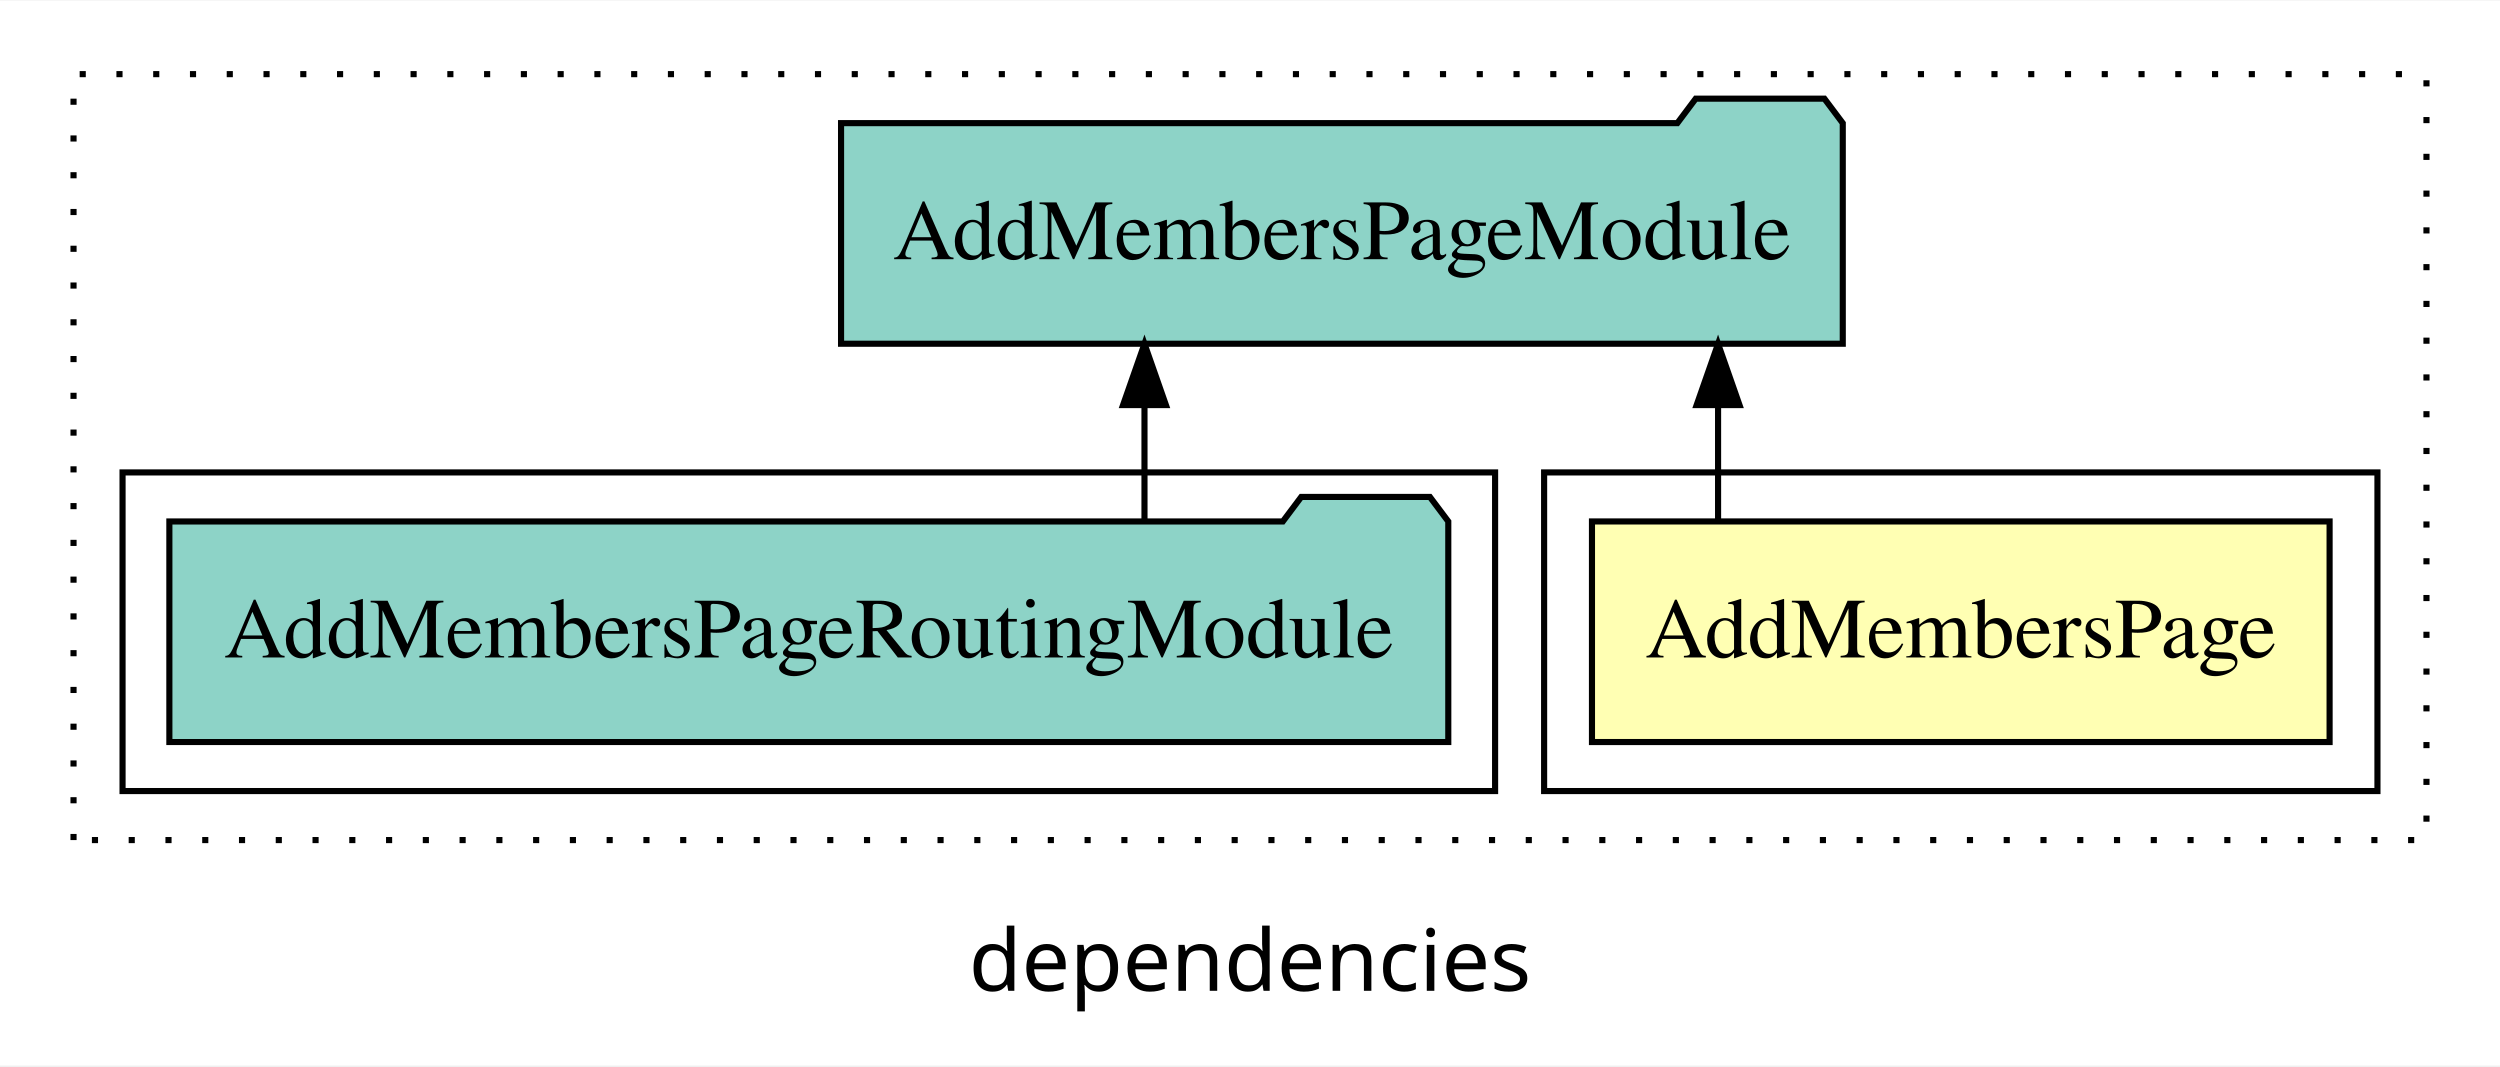
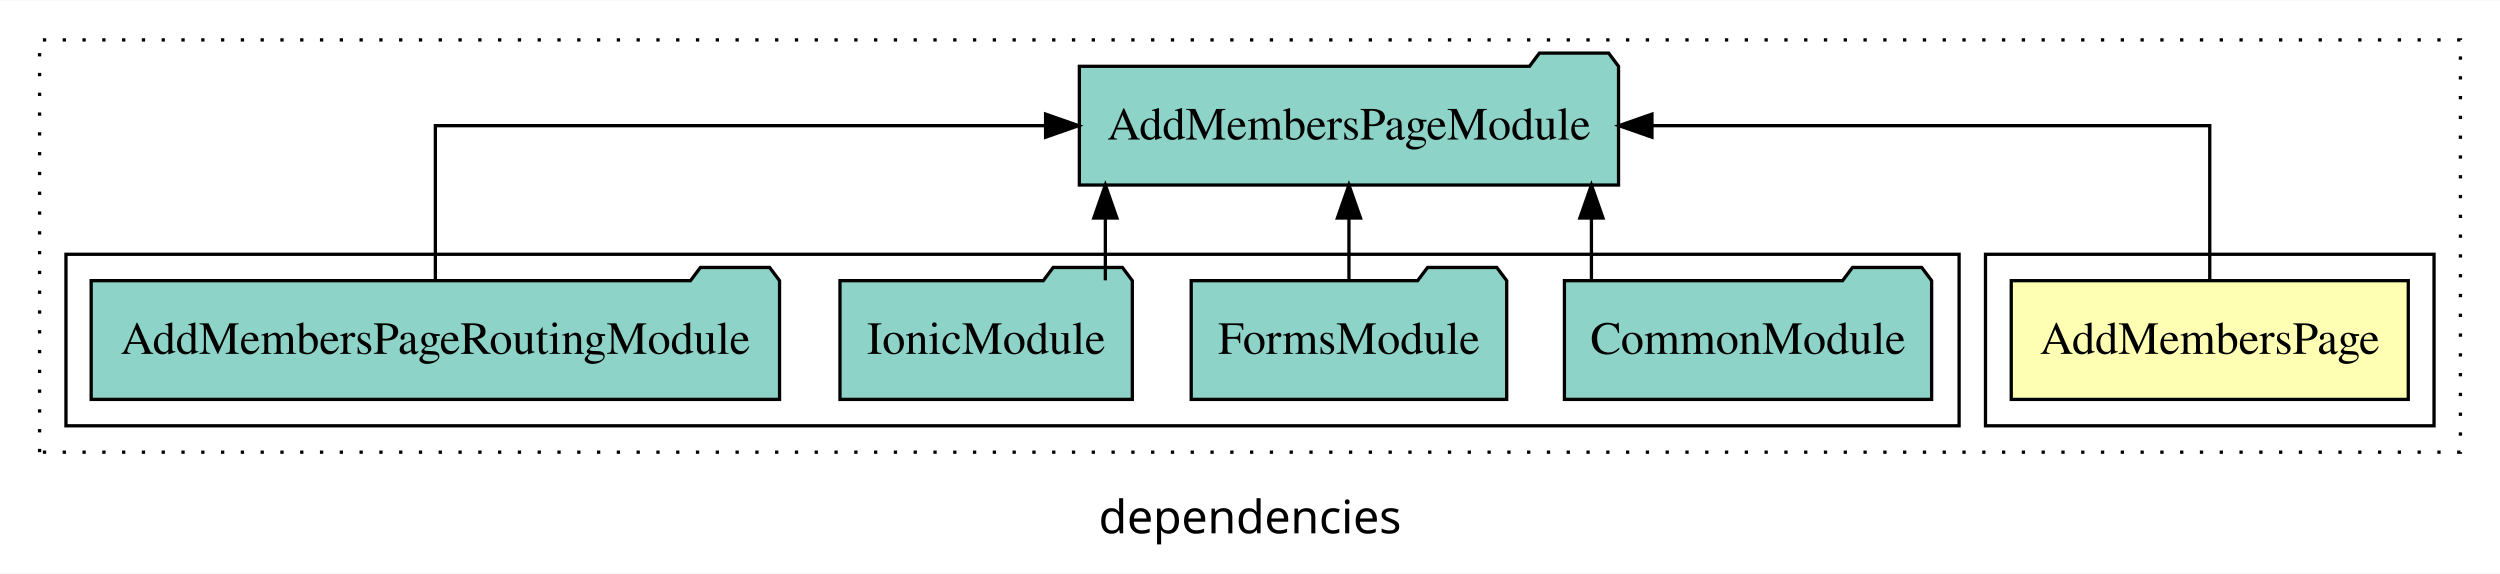
- <svg xmlns="http://www.w3.org/2000/svg" width="408pt" height="174pt" viewBox="0.00 0.00 408.00 173.80">
+ <svg xmlns="http://www.w3.org/2000/svg" width="758pt" height="174pt" viewBox="0.00 0.00 758.00 173.80">
  <g id="graph0" class="graph" transform="scale(1 1) rotate(0) translate(4 169.8)">
-     <polygon fill="white" stroke="transparent" points="-4,4 -4,-169.8 404,-169.8 404,4 -4,4" />
-     <text text-anchor="middle" x="200" y="-8.2" font-family="sans-serif" font-size="14.00">dependencies</text>
+     <polygon fill="white" stroke="transparent" points="-4,4 -4,-169.8 754,-169.8 754,4 -4,4" />
+     <text text-anchor="middle" x="375" y="-8.2" font-family="sans-serif" font-size="14.00">dependencies</text>
    <g id="clust1" class="cluster">
-       <polygon fill="none" stroke="black" stroke-dasharray="1,5" points="8,-32.8 8,-157.8 392,-157.8 392,-32.8 8,-32.8" />
+       <polygon fill="none" stroke="black" stroke-dasharray="1,5" points="8,-32.8 8,-157.8 742,-157.8 742,-32.8 8,-32.8" />
    </g>
    <g id="clust2" class="cluster">
-       <polygon fill="none" stroke="black" points="248,-40.8 248,-92.8 384,-92.8 384,-40.8 248,-40.8" />
+       <polygon fill="none" stroke="black" points="598,-40.8 598,-92.8 734,-92.8 734,-40.8 598,-40.8" />
    </g>
    <g id="clust4" class="cluster">
-       <polygon fill="none" stroke="black" points="16,-40.8 16,-92.8 240,-92.8 240,-40.8 16,-40.8" />
+       <polygon fill="none" stroke="black" points="16,-40.8 16,-92.8 590,-92.8 590,-40.8 16,-40.8" />
    </g>
    <g id="node1" class="node">
-       <polygon fill="#ffffb3" stroke="black" points="376.19,-84.8 255.81,-84.8 255.81,-48.8 376.19,-48.8 376.19,-84.8" />
-       <text text-anchor="middle" x="316" y="-62.6" font-family="Times,serif" font-size="14.00">AddMembersPage</text>
+       <polygon fill="#ffffb3" stroke="black" points="726.19,-84.8 605.81,-84.8 605.81,-48.8 726.19,-48.8 726.19,-84.8" />
+       <text text-anchor="middle" x="666" y="-62.6" font-family="Times,serif" font-size="14.00">AddMembersPage</text>
    </g>
    <g id="node2" class="node">
-       <polygon fill="#8dd3c7" stroke="black" points="296.74,-149.8 293.74,-153.8 272.74,-153.8 269.74,-149.8 133.26,-149.8 133.26,-113.8 296.74,-113.8 296.74,-149.8" />
-       <text text-anchor="middle" x="215" y="-127.6" font-family="Times,serif" font-size="14.00">AddMembersPageModule</text>
+       <polygon fill="#8dd3c7" stroke="black" points="486.74,-149.8 483.74,-153.8 462.74,-153.8 459.74,-149.8 323.26,-149.8 323.26,-113.8 486.74,-113.8 486.74,-149.8" />
+       <text text-anchor="middle" x="405" y="-127.6" font-family="Times,serif" font-size="14.00">AddMembersPageModule</text>
    </g>
    <g id="edge1" class="edge">
-       <path fill="none" stroke="black" d="M276.39,-84.91C276.39,-84.91 276.39,-103.79 276.39,-103.79" />
-       <polygon fill="black" stroke="black" points="272.89,-103.79 276.39,-113.79 279.89,-103.79 272.89,-103.79" />
+       <path fill="none" stroke="black" d="M666,-84.91C666,-104.14 666,-131.8 666,-131.8 666,-131.8 496.87,-131.8 496.87,-131.8" />
+       <polygon fill="black" stroke="black" points="496.87,-128.3 486.87,-131.8 496.87,-135.3 496.87,-128.3" />
    </g>
    <g id="node3" class="node">
+       <polygon fill="#8dd3c7" stroke="black" points="581.67,-84.8 578.67,-88.8 557.67,-88.8 554.67,-84.8 470.33,-84.8 470.33,-48.8 581.67,-48.8 581.67,-84.8" />
+       <text text-anchor="middle" x="526" y="-62.6" font-family="Times,serif" font-size="14.00">CommonModule</text>
+     </g>
+     <g id="edge2" class="edge">
+       <path fill="none" stroke="black" d="M478.52,-84.91C478.52,-84.91 478.52,-103.79 478.52,-103.79" />
+       <polygon fill="black" stroke="black" points="475.02,-103.79 478.52,-113.79 482.02,-103.79 475.02,-103.79" />
+     </g>
+     <g id="node4" class="node">
+       <polygon fill="#8dd3c7" stroke="black" points="452.83,-84.8 449.83,-88.8 428.83,-88.8 425.83,-84.8 357.17,-84.8 357.17,-48.8 452.83,-48.8 452.83,-84.8" />
+       <text text-anchor="middle" x="405" y="-62.6" font-family="Times,serif" font-size="14.00">FormsModule</text>
+     </g>
+     <g id="edge3" class="edge">
+       <path fill="none" stroke="black" d="M405,-84.91C405,-84.91 405,-103.79 405,-103.79" />
+       <polygon fill="black" stroke="black" points="401.5,-103.79 405,-113.79 408.5,-103.79 401.5,-103.79" />
+     </g>
+     <g id="node5" class="node">
+       <polygon fill="#8dd3c7" stroke="black" points="339.32,-84.8 336.32,-88.8 315.32,-88.8 312.32,-84.8 250.68,-84.8 250.68,-48.8 339.32,-48.8 339.32,-84.8" />
+       <text text-anchor="middle" x="295" y="-62.6" font-family="Times,serif" font-size="14.00">IonicModule</text>
+     </g>
+     <g id="edge4" class="edge">
+       <path fill="none" stroke="black" d="M331.14,-84.91C331.14,-84.91 331.14,-103.79 331.14,-103.79" />
+       <polygon fill="black" stroke="black" points="327.64,-103.79 331.14,-113.79 334.64,-103.79 327.64,-103.79" />
+     </g>
+     <g id="node6" class="node">
      <polygon fill="#8dd3c7" stroke="black" points="232.36,-84.8 229.36,-88.8 208.36,-88.8 205.36,-84.8 23.64,-84.8 23.64,-48.8 232.36,-48.8 232.36,-84.8" />
      <text text-anchor="middle" x="128" y="-62.6" font-family="Times,serif" font-size="14.00">AddMembersPageRoutingModule</text>
    </g>
-     <g id="edge2" class="edge">
-       <path fill="none" stroke="black" d="M182.78,-84.91C182.78,-84.91 182.78,-103.79 182.78,-103.79" />
-       <polygon fill="black" stroke="black" points="179.28,-103.79 182.78,-113.79 186.28,-103.79 179.28,-103.79" />
+     <g id="edge5" class="edge">
+       <path fill="none" stroke="black" d="M128,-84.91C128,-104.14 128,-131.8 128,-131.8 128,-131.8 313.02,-131.8 313.02,-131.8" />
+       <polygon fill="black" stroke="black" points="313.02,-135.3 323.02,-131.8 313.02,-128.3 313.02,-135.3" />
    </g>
  </g>
</svg>
